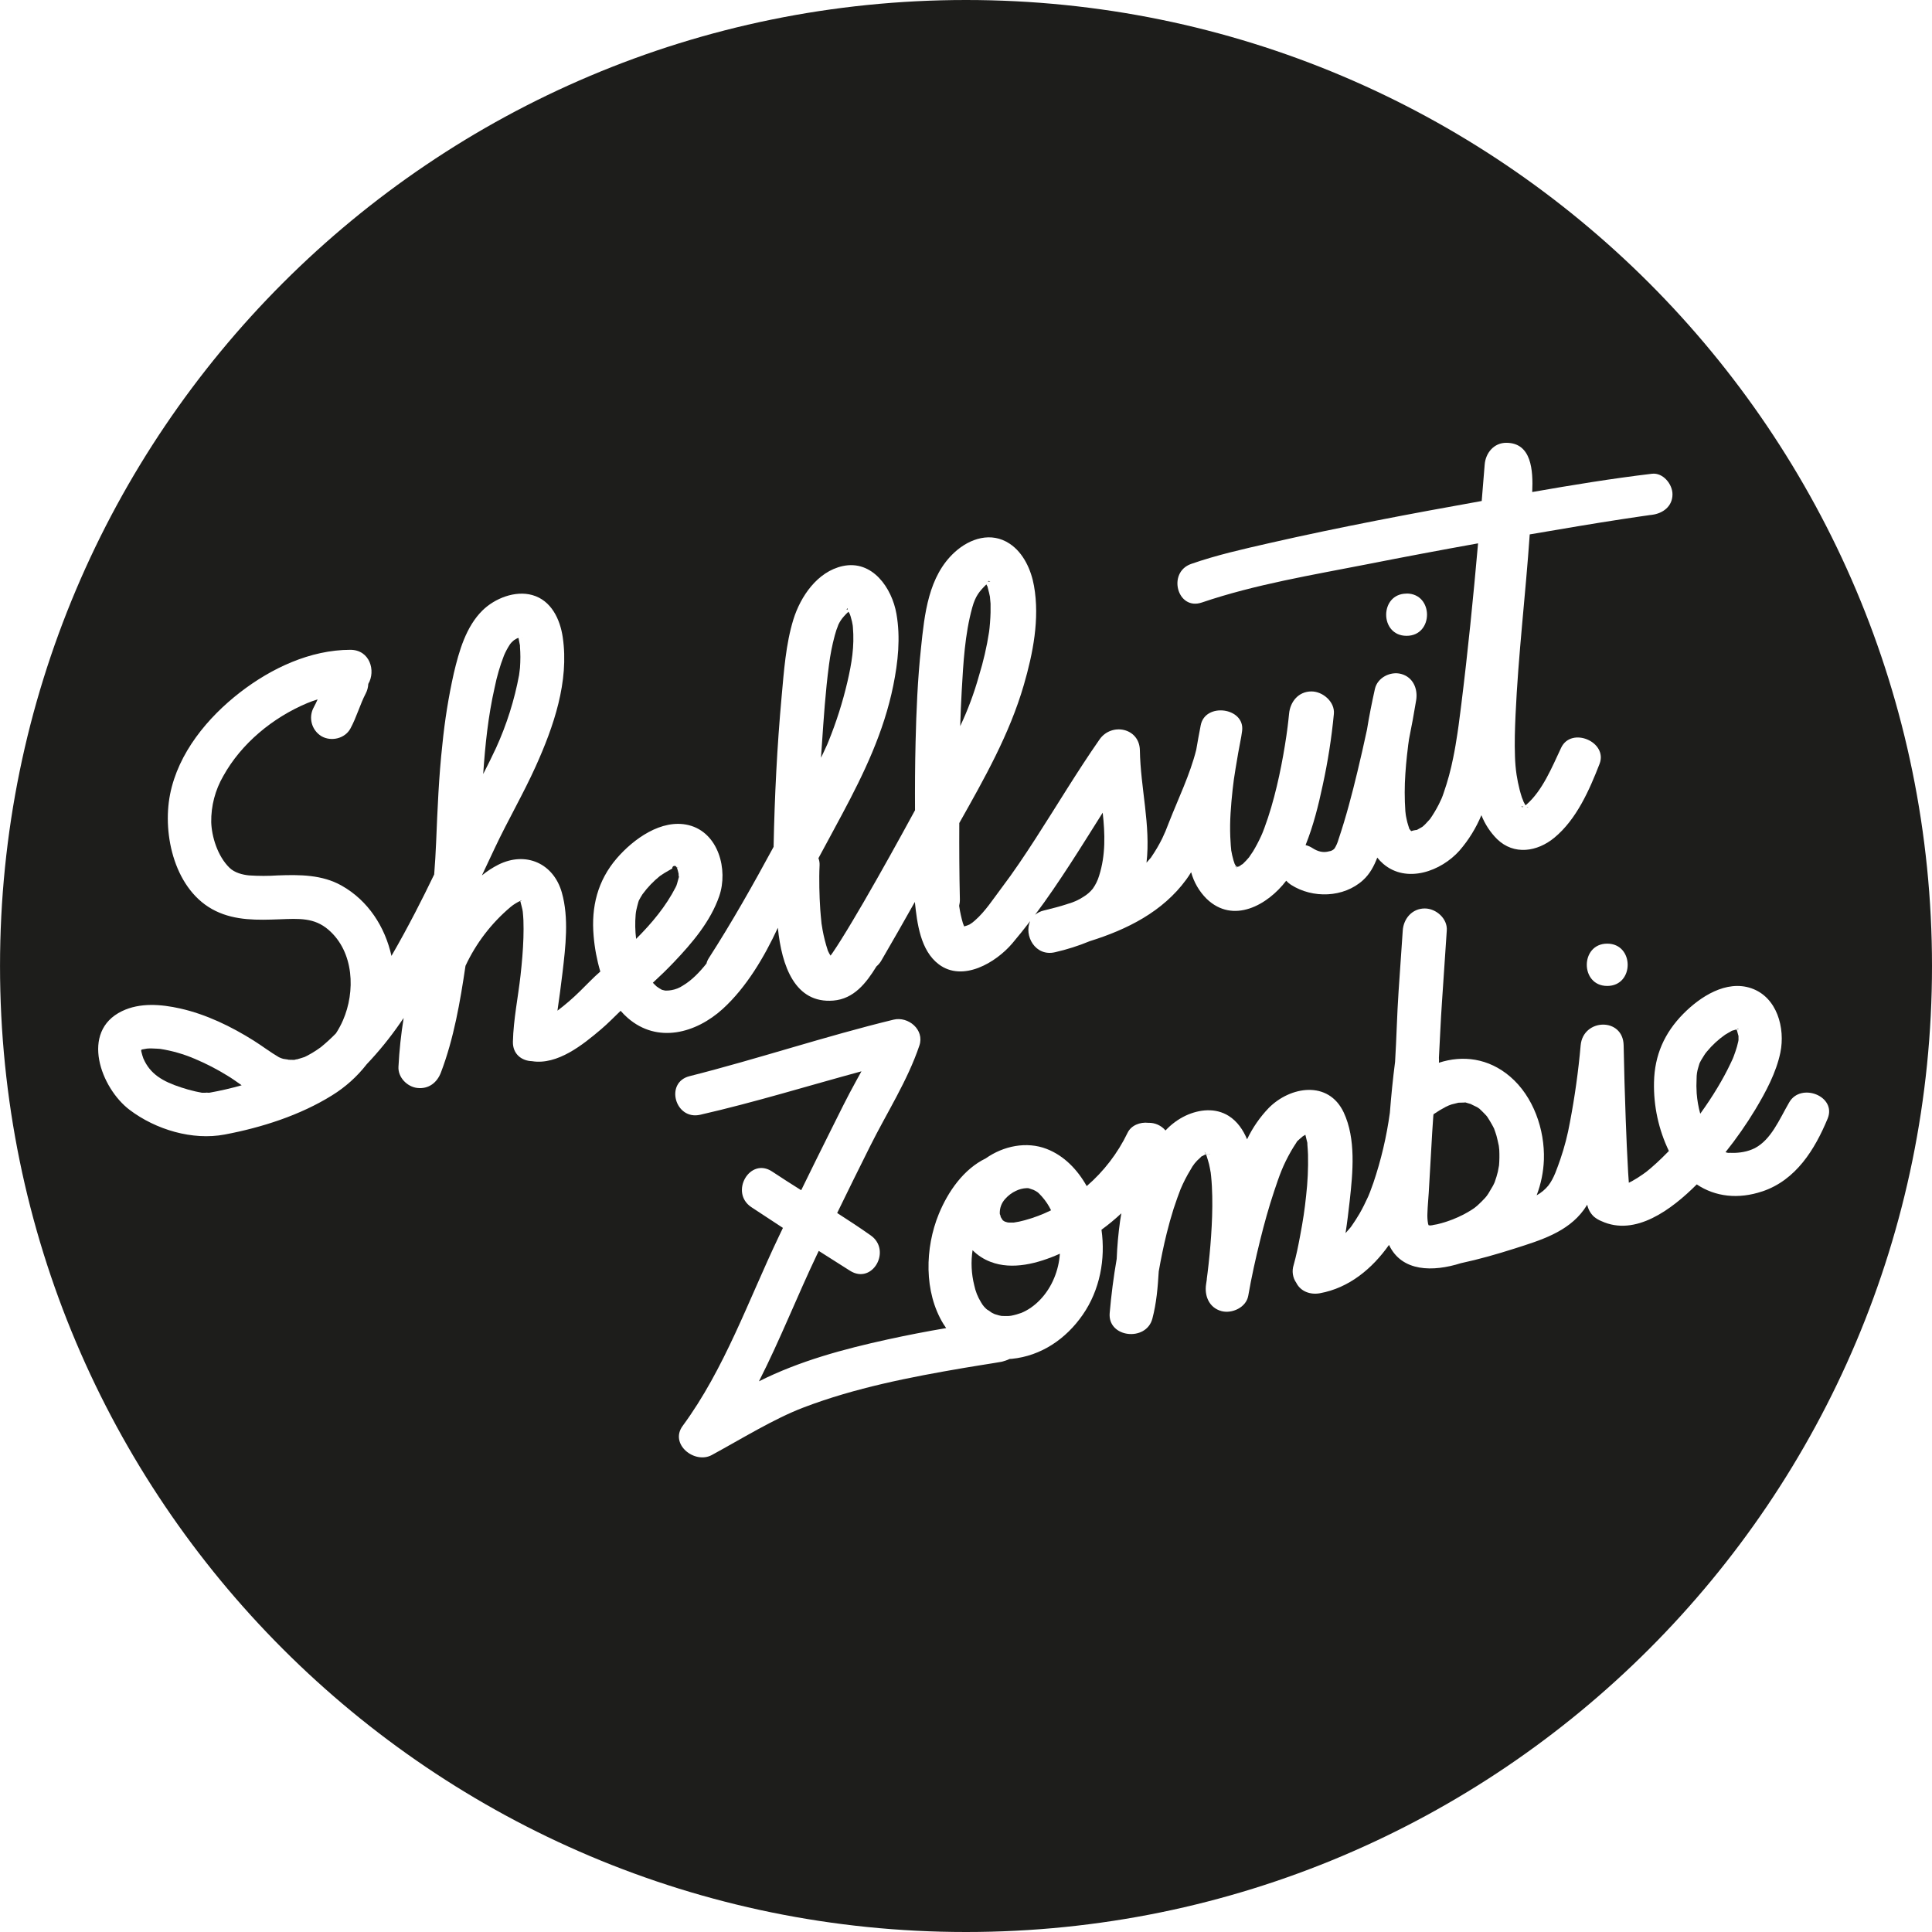
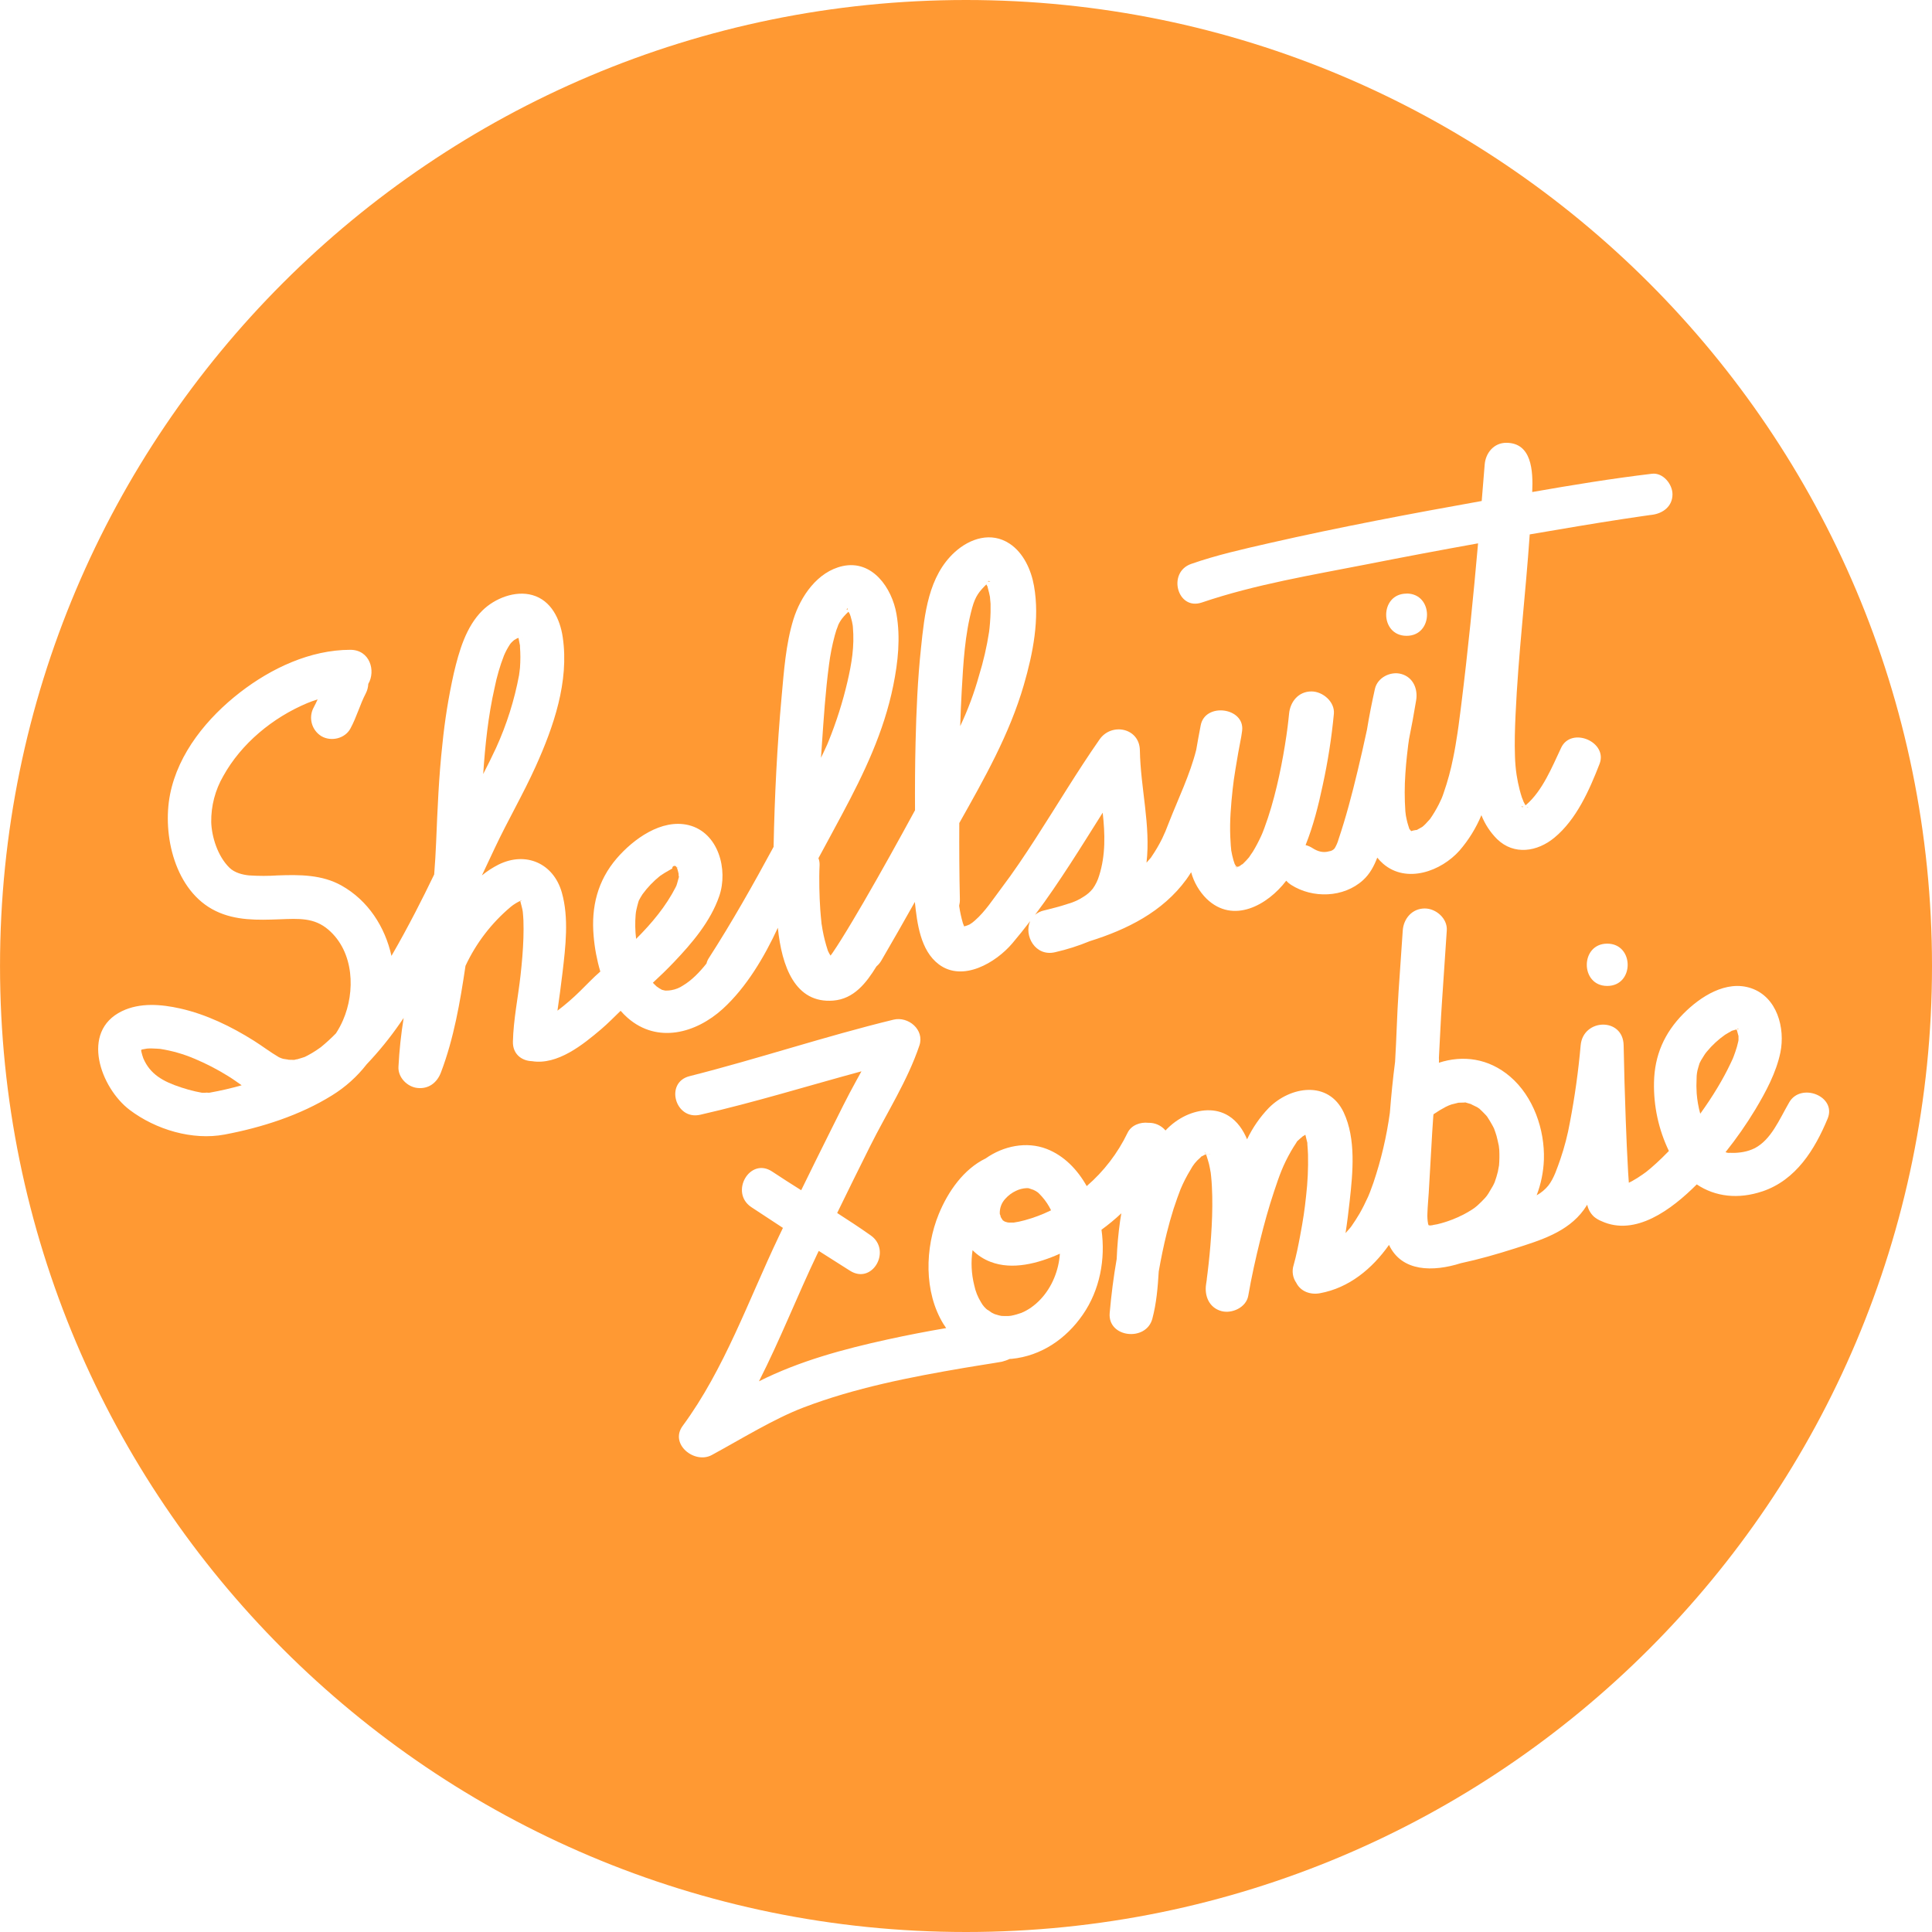
<svg xmlns="http://www.w3.org/2000/svg" id="Layer_1" data-name="Layer 1" viewBox="0 0 928.65 928.65">
  <defs>
-     <style>.cls-1{fill:#1d1d1b;}</style>
+     <style>.cls-1{fill:#ff9933;}</style>
  </defs>
  <path class="cls-1" d="M449.8,510.39h0l0,0C450.16,510.45,450.16,510.4,449.8,510.39Z" transform="translate(-50.46 -50.46)" />
  <path class="cls-1" d="M301.46,356.56l-0.07,0,0.42,0.12Z" transform="translate(-50.46 -50.46)" />
  <path class="cls-1" d="M448.09,408.28l0.63-1.54a191.78,191.78,0,0,0,9.06-28.53c2.08-9,3.44-17,2.63-26.44l-0.08-.74c-0.1-.62-0.22-1.23-0.35-1.84-0.19-.85-0.46-1.67-0.67-2.5-0.06-.22-0.25-0.74-0.38-1.09s-0.43-.7-0.65-1.09a26.18,26.18,0,0,0-2.19,2.22,16.47,16.47,0,0,0-2.74,4.18c0.12-.13-1,2.72-0.88,2.42-0.28.86-.53,1.72-0.77,2.59A105.4,105.4,0,0,0,448.93,370c-1.71,12.85-2.55,25.86-3.44,38.79q-0.2,2.94-.41,5.89c0.76-1.51,1.47-3.05,2.18-4.6C447.29,410.09,448,408.52,448.09,408.28Z" transform="translate(-50.46 -50.46)" />
  <path class="cls-1" d="M525.89,354.12c0.29-2.05.64-6.33,0.7-9.27,0-1.4,0-2.8,0-4.21,0-.31-0.35-3.46-0.26-3.19-0.26-1.42-.64-2.78-1-4.18-0.59-2.4.17,0.18-.75-1.9-3.34,3.29-5.25,5.54-6.79,11.11-3.57,12.9-4.3,26.67-5.06,40-0.32,5.66-.55,11.33-0.73,17A151.49,151.49,0,0,0,521,375.34,147.15,147.15,0,0,0,525.89,354.12Z" transform="translate(-50.46 -50.46)" />
  <path class="cls-1" d="M457.83,343.45c0.44-1.51-1.08.53,0,0h0Z" transform="translate(-50.46 -50.46)" />
  <path class="cls-1" d="M450.24,510.68l0.27,0.16S450.46,510.76,450.24,510.68Z" transform="translate(-50.46 -50.46)" />
  <path class="cls-1" d="M645.22,467.73l0-.08h0Z" transform="translate(-50.46 -50.46)" />
  <path class="cls-1" d="M645.13,467.53l-0.09,0-0.06,0h0l0.16,0.17h0A0.47,0.47,0,0,0,645.13,467.53Z" transform="translate(-50.46 -50.46)" />
  <path class="cls-1" d="M525.33,330c0.59,0,1.11,0,1.14,0C525.7,329.53,525.38,329.73,525.33,330Z" transform="translate(-50.46 -50.46)" />
  <path class="cls-1" d="M645.15,467.64h0l-0.29-.12C645.06,467.79,645.16,467.77,645.15,467.64Z" transform="translate(-50.46 -50.46)" />
  <path class="cls-1" d="M564,484.83a25.6,25.6,0,0,0,7.22-3.29,16.84,16.84,0,0,0,4.52-3.93,21.05,21.05,0,0,0,3.05-6.27c3.14-9.9,2.83-20.06,1.7-30.25-5.17,8.19-10.28,16.42-15.55,24.54-5.45,8.38-11,16.63-16.95,24.54a10.2,10.2,0,0,1,4.22-2.07C556.15,487.14,560.11,486.14,564,484.83Z" transform="translate(-50.46 -50.46)" />
  <path class="cls-1" d="M300.41,483.34l0.05,0.14h0l-0.05-.14h0Z" transform="translate(-50.46 -50.46)" />
  <path class="cls-1" d="M376.33,467.41h0l-0.09,0h0Z" transform="translate(-50.46 -50.46)" />
  <path class="cls-1" d="M300.47,483.48a0.46,0.46,0,0,0,.62,0l-0.36-.08Z" transform="translate(-50.46 -50.46)" />
  <path class="cls-1" d="M645.14,467.54l0,0v0h0Z" transform="translate(-50.46 -50.46)" />
  <path class="cls-1" d="M143.9,559.33a69.48,69.48,0,0,0-16.42-4.7c0.13,0-3.11-.22-4.15-0.22-0.73,0-1.47,0-2.2.07-0.23.06-1.51,0.26-1.73,0.31a6.23,6.23,0,0,1-.62.1c-0.16.08-.3,0.18-0.46,0.26,0,0.25,0,.52.06,0.72,0.13,0.59.29,1.17,0.46,1.75,0.06,0.21.54,1.54,0.51,1.55,3.25,7.59,9.34,11.11,18.22,14,2.26,0.75,4.56,1.4,6.89,1.92,1,0.23,2.05.42,3.08,0.62l0.18,0h0.14c0.66,0,1.36,0,2,0-0.77-.05-1-0.19,1,0l0.49-.06a155.23,155.23,0,0,0,15.27-3.53c-2.17-1.53-4.33-3.08-6.58-4.46A113.26,113.26,0,0,0,143.9,559.33Z" transform="translate(-50.46 -50.46)" />
  <path class="cls-1" d="M376.33,467.41l-0.11,0a0.83,0.83,0,0,0,.67,0,1,1,0,0,1-.55,0l0.05,0Z" transform="translate(-50.46 -50.46)" />
  <path class="cls-1" d="M376.14,467.32l0.11,0S376.28,467.3,376.14,467.32Z" transform="translate(-50.46 -50.46)" />
  <path class="cls-1" d="M300,374.76c-0.07.17,0.35-2.49,0.4-3.28,0.12-1.75.19-3.5,0.19-5.25,0-1.6-.08-3.2-0.19-4.8,0-.32,0-0.53,0-0.7l-0.07-.34c-0.11-.61-0.23-1.23-0.37-1.83-0.06-.23-0.16-0.89-0.26-1.48l-0.31.1-0.35.09-0.15.09c-0.45.26-.89,0.51-1.33,0.78-0.19.19-1.07,0.91-1.24,1.13a6.38,6.38,0,0,1-.64.76l-0.15.23a33.36,33.36,0,0,0-2.83,5.3,93.45,93.45,0,0,0-4.48,15.37c-3.13,13.77-4.55,27.65-5.5,41.57,2.13-4.15,4.22-8.31,6.18-12.54A151.3,151.3,0,0,0,300,374.76Z" transform="translate(-50.46 -50.46)" />
  <path class="cls-1" d="M299.55,356.15c0-.12,0-0.14,0,0h0Z" transform="translate(-50.46 -50.46)" />
  <path class="cls-1" d="M299.43,355.91c-0.11-.21-0.15-0.07,0,0.16Z" transform="translate(-50.46 -50.46)" />
  <path class="cls-1" d="M646.39,466.73c-0.24.15-.5,0.28-0.75,0.41C646.29,466.94,647.1,466.38,646.39,466.73Z" transform="translate(-50.46 -50.46)" />
  <path class="cls-1" d="M151.23,575.8l-0.31,0h-0.14Z" transform="translate(-50.46 -50.46)" />
  <path class="cls-1" d="M150.78,575.77h-0.87A7.72,7.72,0,0,0,150.78,575.77Z" transform="translate(-50.46 -50.46)" />
  <path class="cls-1" d="M301,483.36h0l-0.09,0a0.84,0.84,0,0,0,.21.11,0.43,0.43,0,0,0,.07-0.21,0.5,0.5,0,0,1-.2.08h0Z" transform="translate(-50.46 -50.46)" />
  <path class="cls-1" d="M299.86,483.66l-0.19.12,0.31-.16Z" transform="translate(-50.46 -50.46)" />
  <path class="cls-1" d="M644.85,467.33l0.22,0.07-0.08-.13-0.15,0h0Z" transform="translate(-50.46 -50.46)" />
  <path class="cls-1" d="M185.64,559.09l-0.31-.12-0.84-.3Z" transform="translate(-50.46 -50.46)" />
  <path class="cls-1" d="M300.47,483.5v0C301.22,485.48,300.7,483.78,300.47,483.5Z" transform="translate(-50.46 -50.46)" />
  <path class="cls-1" d="M300,483.62l0.07,0C300.12,483.55,300.12,483.54,300,483.62Z" transform="translate(-50.46 -50.46)" />
  <path class="cls-1" d="M300.47,483.48h0v0Z" transform="translate(-50.46 -50.46)" />
  <path class="cls-1" d="M645.64,467.13h0l-0.18.1Z" transform="translate(-50.46 -50.46)" />
  <path class="cls-1" d="M185.71,559.11l-0.07,0Z" transform="translate(-50.46 -50.46)" />
  <path class="cls-1" d="M192.82,559.6l-1.06.22A4.55,4.55,0,0,0,192.82,559.6Z" transform="translate(-50.46 -50.46)" />
  <path class="cls-1" d="M644.57,467.22h0.09l-0.08-.14a1.25,1.25,0,0,1-.23-0.23l0.11,0v0C644.22,466.78,644.13,466.92,644.57,467.22Z" transform="translate(-50.46 -50.46)" />
  <path class="cls-1" d="M191.76,559.82h-0.09l-0.23.06Z" transform="translate(-50.46 -50.46)" />
  <path class="cls-1" d="M644.66,467.23l0,0.07,0.09,0h0l-0.1-.1h-0.08Z" transform="translate(-50.46 -50.46)" />
  <path class="cls-1" d="M645,467.28h0l0,0h0Z" transform="translate(-50.46 -50.46)" />
  <path class="cls-1" d="M727.9,449.81c-0.24-.06-0.21,0,0,0h0Z" transform="translate(-50.46 -50.46)" />
  <path class="cls-1" d="M645.11,467.46h0l0,0Z" transform="translate(-50.46 -50.46)" />
  <path class="cls-1" d="M645.09,467.43h0v0Z" transform="translate(-50.46 -50.46)" />
  <path class="cls-1" d="M728.56,449.9l-0.12-.12,0.12,0.12h0Z" transform="translate(-50.46 -50.46)" />
  <path class="cls-1" d="M644.94,467.42l0,0H645Z" transform="translate(-50.46 -50.46)" />
  <path class="cls-1" d="M784.36,438.43l0.08,0.13C785.11,438.75,785.62,438.72,784.36,438.43Z" transform="translate(-50.46 -50.46)" />
  <path class="cls-1" d="M782.75,438.16c-1.7-.13-1.08.2-0.37,0.22Z" transform="translate(-50.46 -50.46)" />
  <circle class="cls-1" cx="728.69" cy="450.03" transform="translate(-63.82 827.21) rotate(-61.65)" />
  <path class="cls-1" d="M783.07,438.25H783l-0.26.12A0.89,0.89,0,0,0,783.07,438.25Z" transform="translate(-50.46 -50.46)" />
  <path class="cls-1" d="M766,278.16c-0.09-.61-0.16-0.94,0,0v0Z" transform="translate(-50.46 -50.46)" />
  <path class="cls-1" d="M728.9,450.09l-0.05,0h0Z" transform="translate(-50.46 -50.46)" />
  <path class="cls-1" d="M727.31,408.66c0.07-.54.18-1.45,0,0h0Z" transform="translate(-50.46 -50.46)" />
  <path class="cls-1" d="M631.08,605.15l-0.11,0C631.29,605.31,631.28,605.26,631.08,605.15Z" transform="translate(-50.46 -50.46)" />
  <path class="cls-1" d="M630.16,605.2c-0.08-.11-0.13-0.15-0.11-0.06l0.09,0.07h0Z" transform="translate(-50.46 -50.46)" />
  <path class="cls-1" d="M630.19,605.24l-0.09,0a8.58,8.58,0,0,0,.43.84l-0.09-.31A2.18,2.18,0,0,0,630.19,605.24Z" transform="translate(-50.46 -50.46)" />
  <path class="cls-1" d="M630.9,605.06l-0.13,0,0.13,0.06,0.13,0Z" transform="translate(-50.46 -50.46)" />
  <path class="cls-1" d="M376.06,467.33l0.16,0.06,0,0-0.11,0h-0.08Z" transform="translate(-50.46 -50.46)" />
  <path class="cls-1" d="M631,605.13l0,0,0.23-.05h-0.05Z" transform="translate(-50.46 -50.46)" />
  <path class="cls-1" d="M629.38,604a1.28,1.28,0,0,1-.11-0.17l0.1,0.2S629.37,604,629.38,604Z" transform="translate(-50.46 -50.46)" />
  <path class="cls-1" d="M629.63,605.45c-0.46.19-.73,0.34,0,0h0Z" transform="translate(-50.46 -50.46)" />
  <path class="cls-1" d="M629.83,604.64l-0.11-.12-0.08,0,0.08,0a2.46,2.46,0,0,1-.32-0.4,3.82,3.82,0,0,0,.65,1,0.16,0.16,0,0,1,0,0A0.78,0.78,0,0,0,629.83,604.64Z" transform="translate(-50.46 -50.46)" />
  <path class="cls-1" d="M629.76,604.54h0l0,0h0Z" transform="translate(-50.46 -50.46)" />
  <path class="cls-1" d="M843.35,298l-0.24,0,0.94-.12Z" transform="translate(-50.46 -50.46)" />
  <path class="cls-1" d="M737.1,639.59h0C736.89,639.62,736.92,639.61,737.1,639.59Z" transform="translate(-50.46 -50.46)" />
  <path class="cls-1" d="M885.46,545.21a0.53,0.53,0,0,0,.39,0c0.8-.64-0.25-0.19-0.55,0h0.06c0.2,0,.39-0.1.59-0.14A2.42,2.42,0,0,0,885.46,545.21Z" transform="translate(-50.46 -50.46)" />
  <path class="cls-1" d="M770.93,601.55c0-.27-0.08-0.54-0.14-0.8-0.31-1.45-.62-2.89-1-4.32-0.33-1.12-.72-2.22-1.12-3.32l0-.06-0.09-.17c-0.32-.64-0.62-1.28-1-1.91-0.66-1.24-1.42-2.4-2.17-3.58l-0.16-.24c-0.31-.38-0.62-0.76-1-1.12-0.82-.88-1.68-1.7-2.55-2.52l-0.17-.16c-0.36-.26-0.72-0.51-1.1-0.73-0.68-.4-3.61-1.63-2.62-1.37-0.74-.23-1.49-0.45-2.24-0.66-0.36-.1-0.61-0.18-0.78-0.24a4.35,4.35,0,0,1-.66.08c-0.94.06-1.88,0-2.81,0.08,0.33,0-2.47.61-3.16,0.82l-1.33.49c-0.55.26-1.56,0.73-1.48,0.69a55.75,55.75,0,0,0-5.85,3.54v0.09l-0.09.62c-0.39,5.37-.71,10.74-1,16.11-0.4,7-.77,13.94-1.2,20.91-0.2,3.24-.53,6.49-0.63,9.73a21.68,21.68,0,0,0,.31,5.16l0.23,0.7,0.74,0.14-0.66.08h0l2.17-.26c-1.51.17,2-.42,1.77-0.37,0.75-.17,1.49-0.36,2.22-0.57a54.68,54.68,0,0,0,10.25-4c1.36-.69,2.69-1.44,4-2.26a19.25,19.25,0,0,0,3-2.22c1.27-1.15,2.48-2.35,3.64-3.61,0.28-.31.56-0.64,0.84-1,0.09-.14.66-0.94,0.82-1.2,0.76-1.24,1.49-2.47,2.2-3.74,0.21-.38.41-0.79,0.59-1.2,0.09-.21.2-0.47,0.25-0.6a47.68,47.68,0,0,0,1.49-4.93c0.12-.5.51-3,0.56-3a58,58,0,0,0,.11-7.47C771.1,603.06,771,601.86,770.93,601.55Z" transform="translate(-50.46 -50.46)" />
  <path class="cls-1" d="M631.29,605h-0.2l0.17,0,0.18,0h-0.16Z" transform="translate(-50.46 -50.46)" />
  <path class="cls-1" d="M883.35,559.34c0.13-.31.36-0.89,0.48-1.23,0.55-1.5,1.09-3,1.53-4.55,0.23-.81.41-1.62,0.61-2.44,0-.13.08-0.42,0.13-0.71,0-.47,0-1.39,0-2,0-.11-0.08-0.25-0.14-0.45-0.18-.61-0.3-1.23-0.5-1.84a2.83,2.83,0,0,0-.33-0.79c-0.12.05-.15,0.06,0,0-0.06,0-.08.12-0.15,0q-0.81.21-1.62,0.46l-0.48.14a5.48,5.48,0,0,1-.57.35c-0.89.51-1.79,1-2.66,1.55a44,44,0,0,0-8.8,8.15,13.22,13.22,0,0,0-1.21,1.65c-0.53.81-1,1.63-1.53,2.47-0.24.41-.63,1.25-0.73,1.42q-0.34,1-.6,2a17.17,17.17,0,0,0-.82,5.4A57.8,57.8,0,0,0,866,576a52.08,52.08,0,0,0,1.71,9.79c2.9-4,5.7-8.2,8.39-12.69,2.19-3.66,4.25-7.41,6.08-11.27C882.61,561,883,560.17,883.35,559.34Z" transform="translate(-50.46 -50.46)" />
  <path class="cls-1" d="M514.79,50.46c-256.44,0-464.32,207.88-464.32,464.32S258.35,979.11,514.79,979.11,979.11,771.22,979.11,514.79,771.22,50.46,514.79,50.46ZM352.19,539.75a36.41,36.41,0,0,1-3.42-3.43c-3.12,3-6.1,6.09-9.39,8.88-8.7,7.38-20.94,17.32-33.25,15.33-4.73-.14-9.27-3.26-9.13-9.38,0.25-10.69,2.51-21.41,3.68-32,0.65-5.93,1.18-11.88,1.37-17.85,0.09-2.84.1-5.68,0-8.52-0.06-1.3-.16-2.6-0.29-3.89v-0.09c-0.06-.42-0.13-0.83-0.21-1.24-0.25-1.19-.61-2.34-0.89-3.51a4.26,4.26,0,0,0-.15-0.47l0,0h0l-0.41.11c-0.2.13-.91,0.53-0.37,0.18l0,0c-0.45.25-.92,0.49-1.35,0.77a18.32,18.32,0,0,0-2.48,1.76,82.72,82.72,0,0,0-21.69,28.3c-2.57,17.27-5.58,34.9-11.8,51.24-1.89,5-6,8.1-11.42,7.46-4.85-.58-9.31-5.11-9-10.22a215.32,215.32,0,0,1,2.5-23.42c-0.57.82-1.12,1.65-1.7,2.46a164.3,164.3,0,0,1-16.07,19.79,63,63,0,0,1-16.63,14.94c-15.38,9.59-33.87,15.49-51.62,18.84-15.53,2.94-33.15-2.36-45.68-11.83-13.9-10.5-23.93-37.71-3.69-47.48,8.67-4.18,18.81-3.32,27.93-1.28,12.53,2.8,24.61,8.67,35.43,15.48,4.08,2.57,7.9,5.52,12.07,7.95a8.19,8.19,0,0,0,1,.42l0.38,0.14a7.44,7.44,0,0,0,.75.23c0.81,0.18,3.25.41,2.29,0.43l2.83,0.06h0.08c1.26-.34,1.43-0.32,1.15-0.22l0.27-.06c1.22-.37,2.43-0.7,3.63-1.12h0l0.13-.07,1.32-.66a46.06,46.06,0,0,0,4.27-2.55c0.55-.37,1.09-0.76,1.64-1.14l0.34-.23,0.16-.13a87.84,87.84,0,0,0,7.13-6.53l0.05-.06a42.45,42.45,0,0,0,3.36-6.24c6-13.71,5.44-32.87-7-43.56-6.81-5.84-14-5.36-23.58-5-10.38.39-21,.68-30.61-4-19.53-9.45-25.78-36.52-21.91-56.08,3.94-19.89,18-36.88,33.64-49,15-11.59,33.72-20.44,53-20.46,9.45,0,12.31,10.17,8.63,16.39a10.92,10.92,0,0,1-1.24,4.63c-2.72,5.2-4.35,11.32-7.36,16.85-2.64,4.84-9.28,6.37-13.93,3.65a10.4,10.4,0,0,1-3.65-13.93c0.67-1.24,1.26-2.5,1.83-3.75-2,.63-3.81,1.28-5,1.79-16.66,7-31.68,19.43-40.32,35a43,43,0,0,0-5.82,22.22c0.21,6.85,3,16.27,8.77,21.91,2.47,2.41,6.25,3.37,9.43,3.68a104.67,104.67,0,0,0,13.85,0c10.45-.38,21.2-0.39,30.58,4.88,12.81,7.2,20.92,19.88,24,33.81,4-6.88,7.79-13.88,11.45-20.93,3.13-6,6.14-12.11,9.09-18.22q0.61-7.8.94-15.64c0.65-15.67,1.27-31.28,3-46.88a285.87,285.87,0,0,1,5.5-34.23c2.49-10.53,5.82-22.33,13.78-30.16,5.91-5.81,15.7-9.69,23.94-7.38,9.12,2.55,13.36,11.62,14.63,20.26,3.15,21.29-4.38,43-13,62.1-6,13.3-13.43,26-19.64,39.2q-3.09,6.6-6.21,13.19a44.09,44.09,0,0,1,7.95-5.18c13.14-6.53,26.46-.64,30.45,13.36,3.49,12.25,1.8,26.13.34,38.56-0.79,6.79-1.53,11.89-2.43,18.28a108.58,108.58,0,0,0,10.88-9.41c3.27-3.16,6.28-6.46,9.72-9.4a85.09,85.09,0,0,1-3.21-17.1c-1.23-14,1.91-26.59,11.1-37.29,8-9.28,21.53-19.15,34.52-16,14.42,3.54,19.12,21.47,14.76,34.13-4.2,12.2-13.06,22.58-21.83,31.79-3.25,3.41-6.62,6.68-10.08,9.86,0.44,0.49,1,1,1.81,1.78a19.3,19.3,0,0,0,2.57,1.62s1.08,0.23,1.55.36l0.69,0a12.66,12.66,0,0,0,2.34-.22,14.07,14.07,0,0,0,5.48-2.19c4.23-2.5,8-6.41,11.33-10.59a8.23,8.23,0,0,1,1.07-2.51c11.23-17.43,21.36-35.42,31.2-53.59,0-.14,0-0.27,0-0.42,0.48-23.95,1.67-47.8,3.84-71.67,1.13-12.38,2-25.25,5.66-37.18,3.46-11.12,11.55-23,23.66-25.67,14.33-3.13,23.73,10.55,25.89,23,2,11.46.76,23.06-1.53,34.4-4.51,22.28-14,42.08-24.62,61.94-3.77,7-7.53,14.06-11.35,21.06a8.3,8.3,0,0,1,.55,3.36c-0.18,3.58-.18,7.18-0.12,10.77s0.21,7.09.45,10.62c0.13,1.94.33,3.86,0.52,5.79,0,0.37.06,0.61,0.07,0.78s0,0.26.08,0.5c0.14,0.88.27,1.76,0.43,2.64a73.32,73.32,0,0,0,2.48,9.78l0.1,0.31c0.21,0.43.41,0.86,0.64,1.28s0.4,0.7.62,1c0.34-.46.69-0.91,1-1.38,1.43-2.08,2.79-4.21,4.13-6.35,3.72-5.93,7.28-12,10.79-18,8.45-14.58,16.62-29.33,24.68-44.14-0.06-10.94,0-21.89.27-32.84,0.36-15.06,1-30.12,2.6-45.11,1.69-16.21,3.48-34.57,16.3-46.18,7.29-6.6,17.5-9.85,26.31-4,6.68,4.43,10.35,12.62,11.71,20.29,2.81,15.85-.48,32.43-4.91,47.68-6.88,23.67-19,45-31,66.31-0.06,12.23,0,24.47.28,36.66a11,11,0,0,1-.35,3.09c0,0.19.05,0.38,0.08,0.55a59,59,0,0,0,1.72,7.82c0.06,0.21.37,0.94,0.61,1.56a14.17,14.17,0,0,0,2.58-.91,14.92,14.92,0,0,0,2.59-1.93c5-4.37,8.72-10.25,12.77-15.6,5.81-7.67,11.16-15.69,16.38-23.77,10.27-15.88,19.94-32.15,30.77-47.67,5.74-8.22,19.19-5.57,19.37,5.25,0.3,18,5.27,36.2,3.19,54l0.16-.17c0.59-.66,1.16-1.33,1.73-2,0.14-.16.11-0.11,0.06,0l0.43-.65a72.81,72.81,0,0,0,5.15-8.78c0.31-.64,1.54-3.46,1.51-3.32,0.63-1.56,1.24-3.14,1.86-4.71,4.42-11.26,10-22.71,13-34.61q1-5.9,2.15-11.78c2.12-11.18,21.38-8.55,19.9,2.69-0.12.9-.26,1.8-0.4,2.69h0c-1,5.13-1.93,10.27-2.75,15.42-0.76,4.75-.94,5.92-1.39,9.91-0.43,3.81-.76,7.64-1,11.48s-0.29,7.51-.15,11.27c0.05,1.45.13,2.9,0.25,4.34,0.05,0.64.12,1.28,0.19,1.92,0,0.11,0,.22,0,0.29a44.59,44.59,0,0,0,1.1,4.86c0.16,0.54.35,1.06,0.53,1.59l0,0.06c0.22,0.35.46,0.78,0.66,1.16l0.11,0a0.94,0.94,0,0,1,.43.35h0.08l0.28-.06,0.24-.05,0.79-.42a2.68,2.68,0,0,0,.26-0.15c1.13-.87,1-0.63.76-0.39l0.62-.61c1-.94,1.87-1.9,2.74-2.93,0-.12,1.52-2.2,1.8-2.66a71.08,71.08,0,0,0,3.95-7.46c0.18-.39.35-0.78,0.52-1.17l0.36-.88c0.25-.64.49-1.27,0.73-1.91q0.91-2.44,1.72-4.91,1.65-5,3-10.17c1.73-6.55,3.14-13.19,4.33-19.86q0.84-4.69,1.53-9.4c0.15-1,.28-2,0.42-3,0-.33.09-0.65,0.13-1,0.26-2.17.53-4.34,0.73-6.52,0.53-5.82,4.51-10.77,10.77-10.77,5.44,0,11.3,5,10.77,10.77A288.88,288.88,0,0,1,686.22,428c-2,9.46-4.48,19.4-8.21,28.67a10.53,10.53,0,0,1,3.28,1.42c2.64,1.7,5.24,2.38,8.06,1.56a4.06,4.06,0,0,0,2.61-1.39,17.32,17.32,0,0,0,1.91-4.42c3.6-10.68,6.45-21.59,9.08-32.54q2.41-10,4.57-20.1c1.07-6.62,2.39-13.18,3.82-19.61,1.21-5.44,7.48-8.59,12.64-7.18,5.75,1.58,8.07,7.17,7.18,12.64q-1.56,9.53-3.49,19l0,0.17q-0.19,1.28-.37,2.56v0.1c-0.2,1.57-.39,3.15-0.56,4.73-0.32,2.92-.58,5.85-0.77,8.79a130.55,130.55,0,0,0,0,18c0,0.24.19,1.52,0.2,1.72s0.05,0.39.09,0.58c0.21,1,.4,2.06.67,3.07s0.57,1.86.86,2.8a1.71,1.71,0,0,1,.06.26l0.27,0.33,0.6,0.75,0.54,0c-0.91,0,1.9-.56,2.23-0.52,0.47-.28,2.06-1.13,2.52-1.42l0.2-.13,0,0c0.5-.42,1-0.87,1.44-1.33s2.32-2.53,2.15-2.32a59.77,59.77,0,0,0,4.25-7.1c0.24-.47,1.12-2.37,1.32-2.78s0.88-2.25,1-2.69a124.24,124.24,0,0,0,4.59-16.9c0.82-3.92,1.46-7.87,2.06-11.83,0.37-2.44.71-4.88,1-7.32l0.32-2.41q0.25-2,.5-3.94c3.21-25.79,5.79-51.68,8.08-77.59q-26.58,4.77-53.08,10c-26.54,5.21-54,9.7-79.71,18.44-11.79,4-16.71-14.5-5.12-18.55,12.21-4.27,25-7.13,37.57-10,33.82-7.71,67.94-14.14,102.09-20.25q0.73-8.76,1.43-17.52c0.45-5.62,4.47-10.49,10.45-10.45,12.09,0.07,12.87,13.23,12.4,23.66,19.12-3.35,38.29-6.49,57.55-8.78,5.33-.64,9.87,5,9.87,9.87,0,5.81-4.58,9.2-9.87,9.87l-0.55.07-1,.13-3.51.5q-4.51.65-9,1.34-10.78,1.65-21.54,3.45-11.58,1.92-23.15,3.92c-2,29-5.51,57.81-6.82,86.83-0.3,6.6-.51,13.23-0.27,19.84a74.61,74.61,0,0,0,.78,8.94c0.38,2.4.86,4.8,1.47,7.16,0.32,1.23.67,2.45,1.07,3.66,0,0,.86,2.08.83,2.13,0.28,0.56.58,1.1,0.89,1.64l0.42-.29c7.77-6.73,12.32-18,16.74-27.37,4.88-10.32,22.56-2.81,18.45,7.78-4.88,12.54-11.07,26.69-21.75,35.49-8.15,6.72-19.36,8.56-27.51.64a33.74,33.74,0,0,1-7.53-11.49A62.94,62.94,0,0,1,752,459.3c-8.82,9.94-25.42,16-36.65,6.39a22.16,22.16,0,0,1-2.88-3c-1.55,4-3.51,7.81-6.86,10.85-9.31,8.46-24.23,8.89-34.63,2.2a11.09,11.09,0,0,1-2.28-1.95c-8.91,11.71-25.47,21-38.25,8.7A28.74,28.74,0,0,1,623,469.7c-0.74,1.21-1.52,2.4-2.36,3.55-11.36,15.52-28.44,24-46.39,29.61a103.45,103.45,0,0,1-16.56,5.28c-9.66,2.34-15.18-8.1-12.06-14.93-2.79,3.64-5.64,7.21-8.58,10.68-7.9,9.3-23.83,18.75-35.33,10.1-8.88-6.68-10.43-19.78-11.52-30q-7.94,14.15-16.1,28.17a10.44,10.44,0,0,1-2.35,2.81c-4.92,8-10.84,15.63-20.74,16.44-18.39,1.5-24.82-16.54-26.66-35-6.48,14-15.11,28.63-26.49,39C385,547.09,366.49,552.21,352.19,539.75Zm374.37-204c13.1,0,13.08,20.33,0,20.33S713.48,335.79,726.56,335.79ZM823,524.37c-13.1,0-13.08-20.33,0-20.33S836.13,524.37,823,524.37Zm74.54,98.75c-11.5,3.87-22.6,2.62-31.5-3.36-12.13,12.13-29.53,25.16-45.82,17.66a13.22,13.22,0,0,1-3.58-2.13,10.75,10.75,0,0,1-3.25-5.76c-0.52.82-1.06,1.63-1.62,2.41-7.92,10.87-21.05,14.74-33.28,18.65-8.49,2.71-17.13,5.18-25.86,7.05-13.32,4.21-28.34,4.26-34.52-8.79-8.06,11.41-19.18,20.68-33.22,23.23-4.6.84-9.27-.86-11.34-5a9.69,9.69,0,0,1-1.28-8.54c1.28-4.53,2.2-9.17,3.07-13.8,1.53-8.13,2.23-12.83,2.92-19.45a144.49,144.49,0,0,0,.92-19.85c-0.06-1.65-.18-3.29-0.31-4.93,0-.45,0-0.73-0.05-0.92s-0.11-.4-0.2-0.75c-0.24-1-.46-2-0.71-2.94-0.47.27-.94,0.57-1.4,0.86,0.14,0-1.23,1-1.84,1.64a9.48,9.48,0,0,1-.71.64,9.93,9.93,0,0,1-.56.92c-0.81,1.23-1.6,2.46-2.33,3.74-4,7-5.57,11.55-8.18,19.37s-4.74,15.53-6.69,23.41c-2.2,8.87-4.19,17.83-5.75,26.83-1,5.62-7.86,8.73-12.92,7.34-5.9-1.62-8.21-7.32-7.34-12.92,0.12-.74.22-1.48,0.33-2.22l0-.25,0.09-.72c0.1-.75.19-1.5,0.29-2.25,0.72-5.86,1.29-11.73,1.69-17.62,0.44-6.38.69-12.78,0.56-19.18-0.07-3.24-.22-6.47-0.55-9.69-0.05-.5-0.11-1-0.17-1.5,0-.14,0-0.29-0.06-0.39-0.23-1.31-.46-2.62-0.77-3.91s-0.77-2.55-1.14-3.84a8.87,8.87,0,0,1-.45-0.85l-0.2.07c-0.28.14-.57,0.28-0.84,0.44a4.41,4.41,0,0,1-1,.49c-0.12.14-.33,0.36-0.7,0.72a18.74,18.74,0,0,0-4.56,5.69,69.07,69.07,0,0,0-4.8,9.36c-0.48,1.14-2.5,6.74-3.36,9.45-1.22,3.85-2.29,7.74-3.27,11.65-1.51,6.08-2.77,12.23-3.85,18.4-0.46,7.63-1.08,15.24-3.08,22.77-3,11.16-21.53,9.1-20.5-2.77,0.76-8.66,1.86-17.36,3.37-26a180,180,0,0,1,1.64-18.3q0.29-1.81.59-3.62a99.32,99.32,0,0,1-9.54,7.89c2,14.11-.77,29-9,40.85-8,11.61-20,19.83-34.21,21.22-0.34,0-.67,0-1,0.06a13.65,13.65,0,0,1-3.71,1.24c0.8-.12,1.66-0.24,0,0.08-1.36.26-2.72,0.47-4.09,0.69-4.67.76-9.34,1.47-14,2.27-26,4.43-52.39,9.58-77.12,19-14.25,5.41-30,15.18-44.19,22.89-8.26,4.47-20.43-5.24-14-14,20.14-27.35,31.66-60.55,46.2-91l2-4.18q-7.64-5-15.22-10c-10.52-7.08-.67-24.18,10-17.11,4.63,3.07,9.3,6.06,14,9q7-14.32,14.12-28.57c4.06-8.11,8-16.25,12.42-24.19l2.42-4.39c-25.83,7-51.41,14.93-77.51,20.88-12.05,2.75-17.15-15.51-5.12-18.55,32.89-8.31,65.08-19.15,98.05-27.16,7.09-1.72,15,4.84,12.43,12.43-5.7,16.95-15.79,32.53-23.74,48.5q-8,16-15.78,32c5.42,3.49,10.81,7,16.09,10.74,10.25,7.17.89,23.89-9.94,17l-15-9.52-0.74,1.53c-9.55,20-17.82,41.15-28,61.15,19.46-9.78,40.65-15.48,61.89-20.13q14-3.06,28.09-5.45-0.7-1-1.33-2c-9.43-15.38-8.88-36.56-2.22-52.81,4.47-10.9,12-21.65,22.57-26.76,8.49-6,19.63-8.29,29.28-4.55,8.43,3.26,14.83,10,19.26,17.87A79.2,79.2,0,0,0,592.43,595c1.73-3.67,6.08-5.29,10-4.84a10.41,10.41,0,0,1,8.25,3.68,32.2,32.2,0,0,1,9.81-7.18c6.54-3,14.24-3.8,20.58.19,4.15,2.62,6.95,6.75,8.82,11.24A57.45,57.45,0,0,1,660.32,583c10.43-10.49,28.68-13.31,36,2.13,6,12.77,4.4,28.93,2.9,42.53-0.57,5.14-1.2,10.33-2,15.52,0.77-.83,1.5-1.69,2.24-2.55l0.18-.22c0.17-.22.33-0.44,0.49-0.66,1.36-2,2.66-3.93,3.85-6,1.47-2.57,2.77-5.21,4-7.91l0.21-.46q0.41-1,.81-2c0.56-1.44,1.08-2.89,1.59-4.34a182.2,182.2,0,0,0,7.93-33.7c0.64-8.18,1.45-16.34,2.51-24.49,0.7-11.32.92-22.67,1.69-34,0.66-9.71,1.35-19.43,2-29.14,0.39-5.72,4.53-10.58,10.58-10.58,5.44,0,11,4.87,10.58,10.58-0.79,11.55-1.54,23.1-2.33,34.65-0.61,8.87-.95,17.71-1.45,26.55a15.09,15.09,0,0,1,0,2.37c11.44-3.71,23.8-2.24,34.22,6.66,11.2,9.56,16.72,25.51,16.24,40A53.46,53.46,0,0,1,789.08,625a19.1,19.1,0,0,0,5.62-4.68c2.78-3.58,4.28-8.49,5.79-12.71a120.17,120.17,0,0,0,4.58-17.71,370.11,370.11,0,0,0,5.16-37c1.21-13,20.4-13.5,20.66,0q0.34,17.8,1,35.58c0.32,8.5.66,17,1.16,25.48q0.15,2.52.34,5c0.5-.25,1-0.48,1.48-0.74A54.84,54.84,0,0,0,840,615c0.31-.22,1.66-1.21,1.73-1.24,0.77-.61,1.52-1.24,2.27-1.87,1.85-1.58,3.62-3.23,5.37-4.92q1.66-1.61,3.27-3.27a72.5,72.5,0,0,1-7.15-33.07c0.27-13,5-23.65,14.07-32.86,8.12-8.22,20.65-16.41,32.67-12.29,12.45,4.27,16.4,19.17,14,30.9-2,9.65-7,18.94-12,27.3a191.91,191.91,0,0,1-14.37,20.6,6.34,6.34,0,0,0,1.28.33c0-.06,2,0,2.22,0,0.76,0,1.52,0,2.27-.08a23.53,23.53,0,0,0,2.77-.36,21.09,21.09,0,0,0,5.59-1.85c7.83-4.18,11.56-13.44,16.49-22,5.57-9.7,22.88-3,18.48,7.79C922.78,603,913.75,617.68,897.58,623.12Z" transform="translate(-50.46 -50.46)" />
  <path class="cls-1" d="M885.46,545.21l-0.1,0-0.11,0-0.12.09,0,0Z" transform="translate(-50.46 -50.46)" />
  <path class="cls-1" d="M632,604.92l-0.55.13h0.05Z" transform="translate(-50.46 -50.46)" />
  <polygon class="cls-1" points="579.71 554.74 579.7 554.74 579.71 554.74 579.71 554.74" />
  <path class="cls-1" d="M842.47,298.15l0.56-.07h0.08Z" transform="translate(-50.46 -50.46)" />
  <path class="cls-1" d="M736.51,639.22l-0.34-.14A0.78,0.78,0,0,0,736.51,639.22Z" transform="translate(-50.46 -50.46)" />
  <path class="cls-1" d="M631.31,605.1c1.29,0.28,1,0,.18,0Z" transform="translate(-50.46 -50.46)" />
  <path class="cls-1" d="M630.66,605.16a0.89,0.89,0,0,0-.23,0c-0.11.06,0,.1,0.54,0l-0.06,0h-0.24Z" transform="translate(-50.46 -50.46)" />
  <path class="cls-1" d="M375.6,476.07l0.09-.24c0.08-.2.15-0.41,0.21-0.62,0.27-1,.56-1.91.8-2.89a1.92,1.92,0,0,1,.11-0.36c0-.11-0.06-0.24-0.09-0.4-0.36-1.78.17,0.07-.07-1.08a27.9,27.9,0,0,0-.76-2.83l0-.11c-0.14,0-.23,0-0.15-0.12l-0.14,0c-0.42.13-.86,0.25-1.29,0.36s-0.77.18-.9,0.2a1.47,1.47,0,0,1-.57.37c-1.59.85-4.33,2.53-5.08,3.1a46.55,46.55,0,0,0-8.46,8.83,35.74,35.74,0,0,0-1.8,3.11c-0.1.28-.19,0.56-0.26,0.84-0.3,1.19-.66,2.36-0.9,3.57a16.84,16.84,0,0,0-.34,2.27,56.52,56.52,0,0,0,.22,11.68c7.59-7.55,14.34-15.7,19-24.81C375.34,476.69,375.5,476.32,375.6,476.07Z" transform="translate(-50.46 -50.46)" />
  <path class="cls-1" d="M375.44,476.48l0.2-.53,0,0.12Z" transform="translate(-50.46 -50.46)" />
  <path class="cls-1" d="M375.58,467.15s0,0,0,0l-0.08-.11A1.07,1.07,0,1,0,375.58,467.15Z" transform="translate(-50.46 -50.46)" />
  <path class="cls-1" d="M376.14,467.32l-0.43-.18,0.43,0.18h0Z" transform="translate(-50.46 -50.46)" />
  <path class="cls-1" d="M375.69,475.83l0,0.12Z" transform="translate(-50.46 -50.46)" />
  <path class="cls-1" d="M375.49,466.94a5.05,5.05,0,0,1-.33-0.52l0.22,0.42Z" transform="translate(-50.46 -50.46)" />
  <path class="cls-1" d="M376.21,467.39l-0.27,0-0.17,0,0.07,0.15A1.3,1.3,0,0,0,376.21,467.39Z" transform="translate(-50.46 -50.46)" />
  <path class="cls-1" d="M630.7,664.5l-0.08.64C630.75,664.17,630.77,663.92,630.7,664.5Z" transform="translate(-50.46 -50.46)" />
  <path class="cls-1" d="M533.7,637.72l-0.12-.05h0Z" transform="translate(-50.46 -50.46)" />
  <path class="cls-1" d="M533.5,637.64l0.08,0-0.17-.08Z" transform="translate(-50.46 -50.46)" />
  <path class="cls-1" d="M533.2,637.48l-0.12-.06Z" transform="translate(-50.46 -50.46)" />
  <path class="cls-1" d="M531.48,635.45c0.34,0.59.76,1.14,1.06,1.75-0.52-1,.13,0-0.07-0.2a2.79,2.79,0,0,0,.6.43l0.5,0.25,1.13,0.34,0.77,0.1c0.38,0,2.32,0,2.2,0A41.31,41.31,0,0,0,543,637a70.19,70.19,0,0,0,12.67-4.79,28.61,28.61,0,0,0-4.3-6.49c-2-2.16-2-2.31-4.67-3.58,1.31,0.63-.91-0.28-1.39-0.4s-0.54-.15-0.64-0.18a4.3,4.3,0,0,1-.76,0,13,13,0,0,0-5.11,1.3,15.65,15.65,0,0,0-5.07,3.76,9.84,9.84,0,0,0-2.69,7.41A3.56,3.56,0,0,1,531.48,635.45Z" transform="translate(-50.46 -50.46)" />
  <path class="cls-1" d="M375.76,467.37a0.13,0.13,0,0,0-.07.05h0l0.09,0v0Z" transform="translate(-50.46 -50.46)" />
  <path class="cls-1" d="M630.61,665.14v0.08l-0.06.45Z" transform="translate(-50.46 -50.46)" />
  <path class="cls-1" d="M526.61,657a24.4,24.4,0,0,1-8.67-5.61,43.14,43.14,0,0,0,.81,16.88,25.19,25.19,0,0,0,3.22,8.1,12.12,12.12,0,0,0,3.5,4c-1.3-1.14,1.14.73,1.69,1.06,0.37,0.22,1.2.58,1.42,0.69,0.65,0.22,1.3.41,2,.59,0.4,0.11.81,0.19,1.22,0.27h0c1.07,0.06,2.12.08,3.19,0.06,0.41,0,1.22-.12,1.54-0.16,0.89-.18,1.77-0.38,2.64-0.64,0.4-.12,2.18-0.72,2.09-0.66,6.74-2.73,12.7-9,15.91-16.83a37,37,0,0,0,2.74-11.67C549.25,657.85,537,661,526.61,657Z" transform="translate(-50.46 -50.46)" />
</svg>
